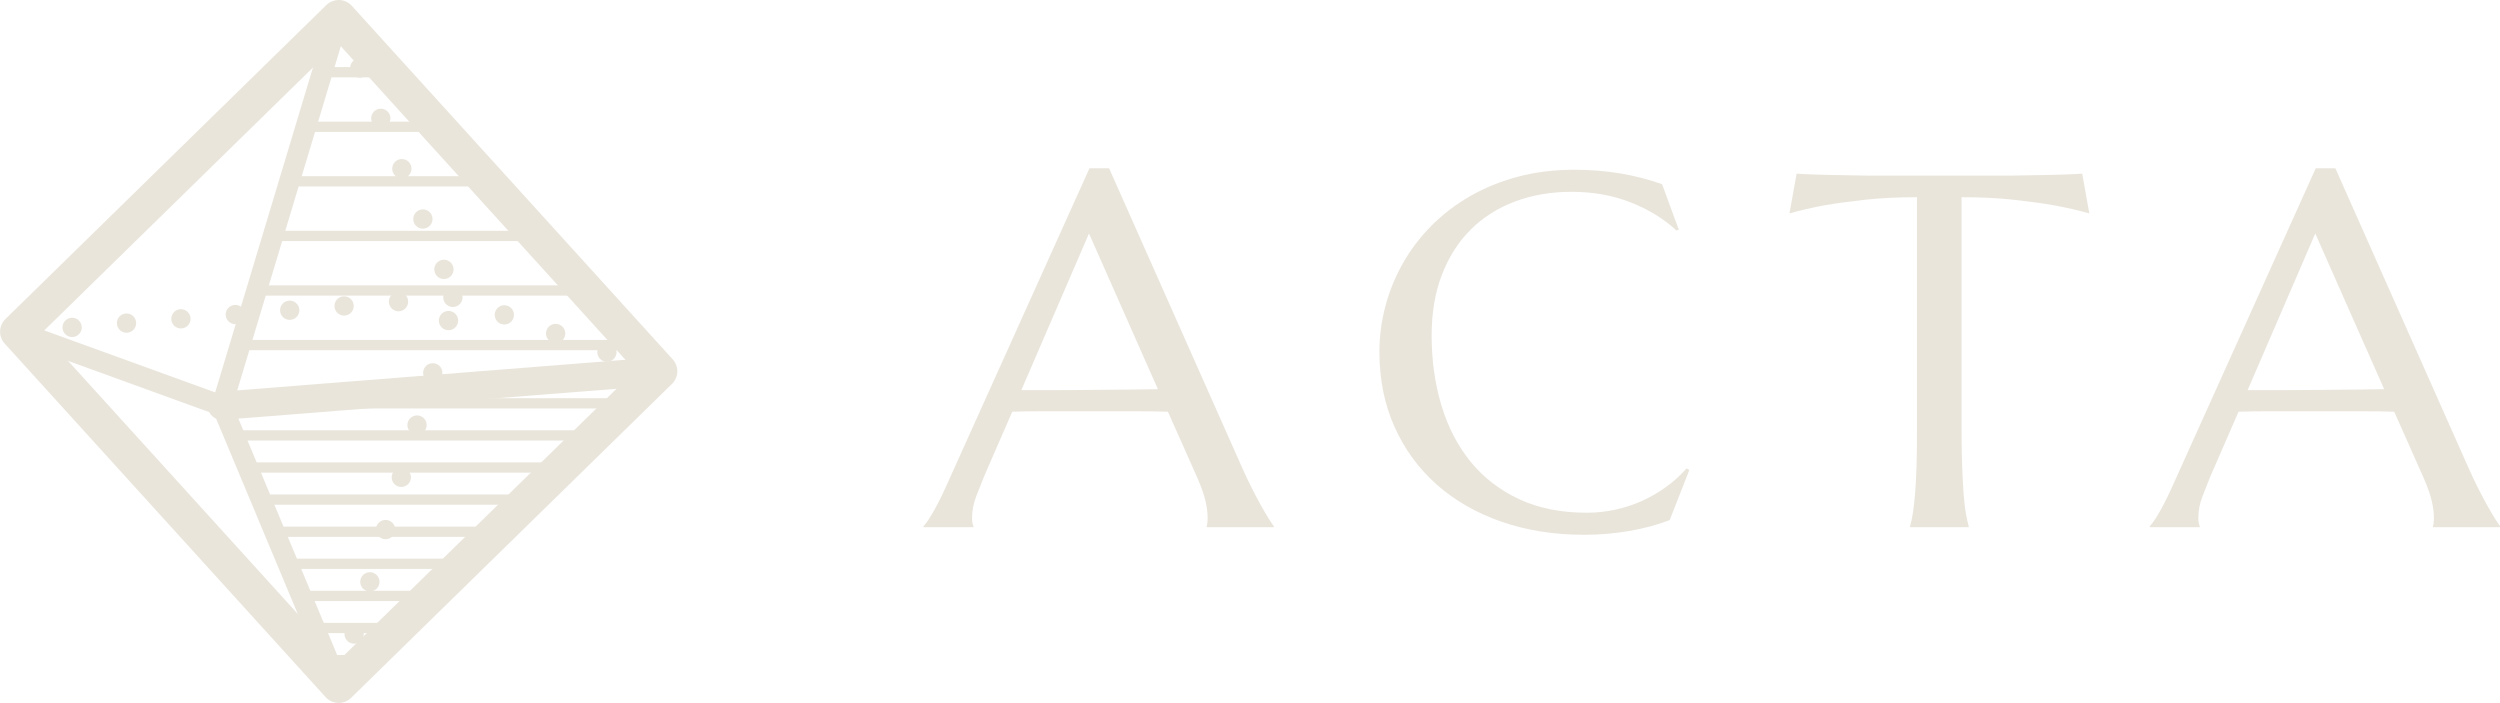
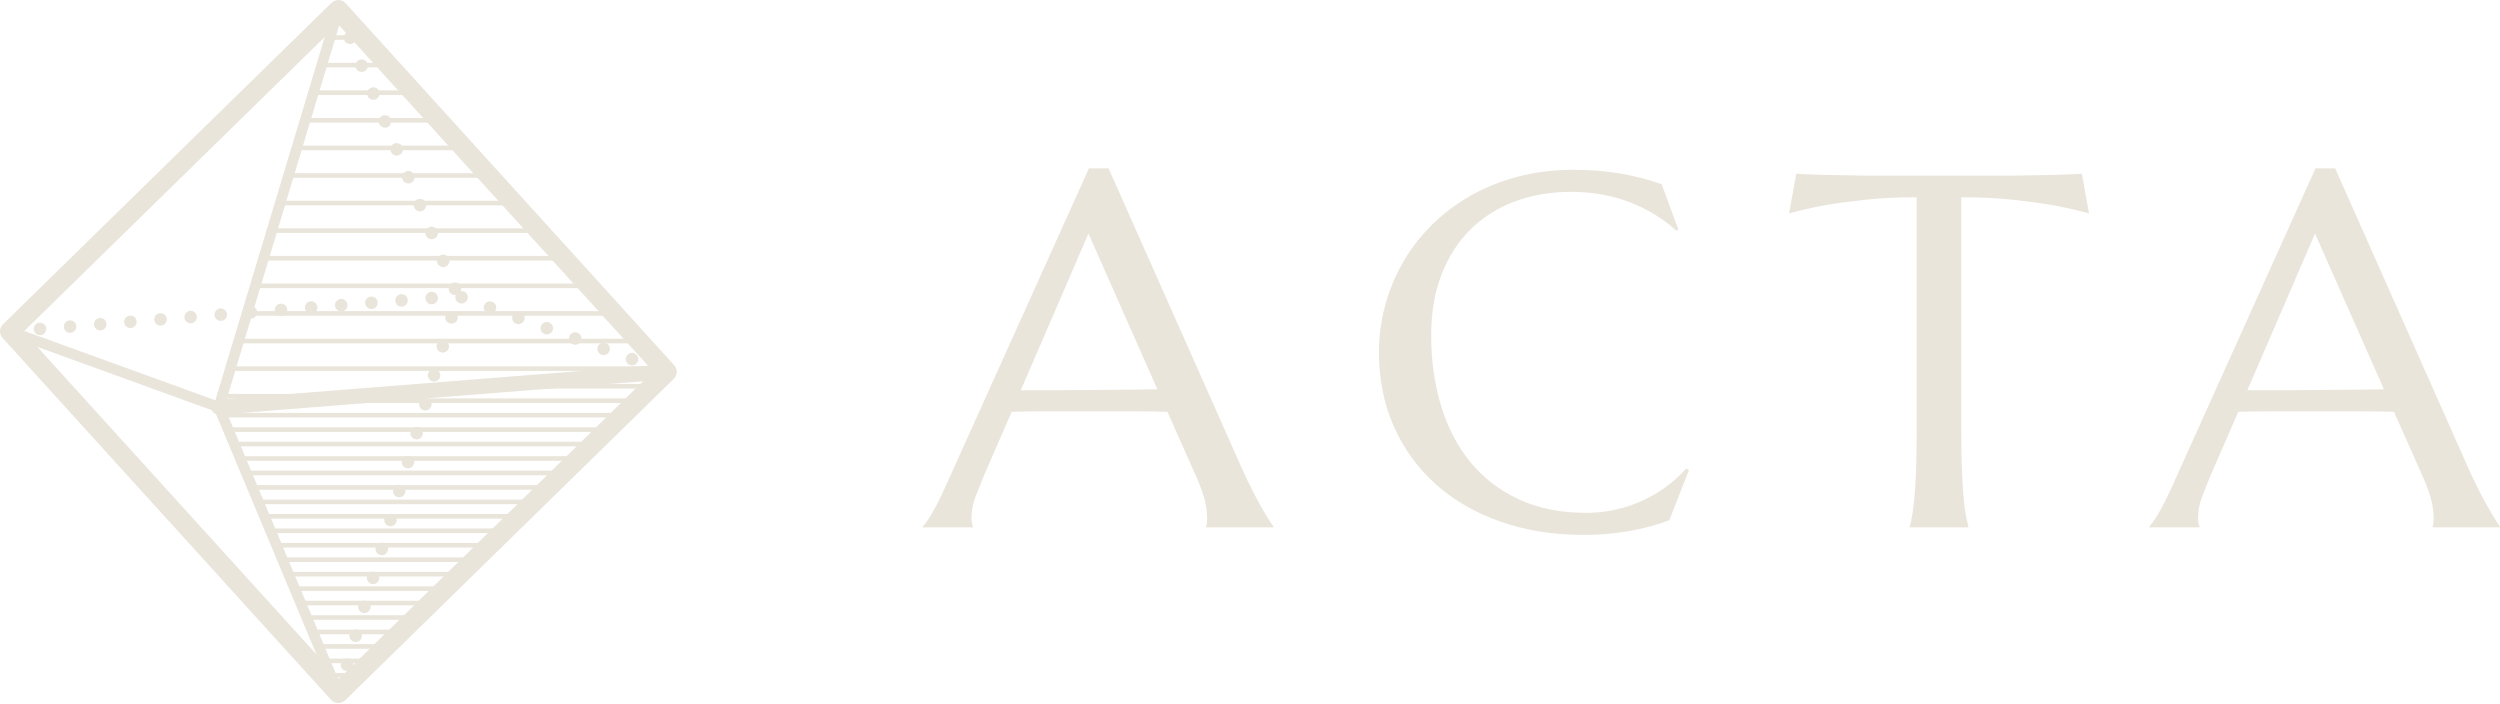
- <svg xmlns="http://www.w3.org/2000/svg" width="1820.96" height="512">
-   <svg x="0" y="0" width="1820.96" height="512" viewBox="0 0 99.58 28">
-     <svg viewBox="-2.75 -2.75 105.5 109.5" fill="none" stroke="#e9e5db" stroke-linecap="round" stroke-linejoin="round" x="0" y="0" width="26.98" height="28">
-       <path d="M47.44 8.5H57.72M44.88 17H65.43M42.32 25.5H73.15M39.77 34H80.86M37.21 42.5H88.58M34.65 51H96.3" stroke-width="1.6" />
-       <path d="M36.62 60.08H94.89M33.73 65.08H89.78M35.82 70.08H84.67M37.91 75.08H79.56M40 80.08H74.45M42.09 85.08H69.34M44.18 90.08H64.23M46.27 95.08H59.12M48.36 100.08H54.01" stroke-width="1.6" />
-       <path d="M0 48.92L68.2 43.54L100 55.08M50 0L68.2 43.54L50 104" stroke-width="3" stroke-dasharray="0 8.5" />
-       <path d="M50 0L31.8 60.46L50 104M0 48.92L31.8 60.46" stroke-width="3.2" />
-       <path d="M31.8 60.46L100 55.08" stroke-width="4.4" />
-       <path d="M50 0L100 55.08L50 104L0 48.92Z" stroke-width="5.5" />
-     </svg>
-     <g transform="translate(36.98 21) scale(0.009765625)" fill="#e9e5db">
-       <path transform="translate(0 0)" d="M1135 0V-4Q1137-9 1138-19Q1139-29 1139-37Q1139-68 1130.5-105.5Q1122-143 1098-199L977-471Q921-473 828-473Q735-473 627-473Q548-473 474.5-473Q401-473 342-471L227-207Q212-170 195-126Q178-82 178-37Q178-24 180-15.5Q182-7 184-4V0H-20V-4Q-2-23 25-71.5Q52-120 84-193L657-1464H737L1280-242Q1299-199 1319.5-158.5Q1340-118 1358-86Q1376-54 1390-32Q1404-10 1409-4V0ZM487-559Q545-559 606-559.5Q667-560 725.5-560.5Q784-561 838-561.5Q892-562 936-563L655-1198L379-559Z" />
-       <path transform="translate(1757.64 0)" d="M1303-1214 1294-1210Q1216-1282 1106.5-1325Q997-1368 866-1368Q740-1368 635-1328.5Q530-1289 454.5-1214Q379-1139 337-1030Q295-921 295-782Q295-629 335-496.5Q375-364 454-267Q533-170 651.5-114.5Q770-59 928-59Q985-59 1042-71Q1099-83 1151.5-106.5Q1204-130 1250.5-163.5Q1297-197 1335-240L1346-233L1266-29Q1191 0 1100.5 15.5Q1010 31 918 31Q733 31 579.5-22.5Q426-76 315.5-174Q205-272 143.5-409.5Q82-547 82-715Q82-810 106.5-902Q131-994 178-1077Q225-1160 294-1229.5Q363-1299 451.5-1350Q540-1401 646.5-1429.5Q753-1458 877-1458Q1070-1458 1235-1399Z" />
-       <path transform="translate(3512.28 0)" d="M520-1346Q402-1346 307-1335.5Q212-1325 143-1313Q63-1298 0-1280L29-1442Q41-1441 65-1440Q89-1439 118.5-1438Q148-1437 180.5-1436.5Q213-1436 242-1435.5Q271-1435 293.5-1434.5Q316-1434 326-1434H897Q907-1434 929.5-1434.5Q952-1435 981-1435.5Q1010-1436 1042.5-1436.5Q1075-1437 1104.5-1438Q1134-1439 1158-1440Q1182-1441 1194-1442L1223-1280Q1159-1298 1079-1313Q1010-1325 915-1335.5Q820-1346 702-1346V-391Q702-306 704.5-242.5Q707-179 710.5-133Q714-87 719.5-56Q725-25 731-4V0H492V-4Q498-25 503-56Q508-87 512-133Q516-179 518-242.5Q520-306 520-391Z" />
-       <path transform="translate(5001.92 0)" d="M1135 0V-4Q1137-9 1138-19Q1139-29 1139-37Q1139-68 1130.5-105.5Q1122-143 1098-199L977-471Q921-473 828-473Q735-473 627-473Q548-473 474.5-473Q401-473 342-471L227-207Q212-170 195-126Q178-82 178-37Q178-24 180-15.5Q182-7 184-4V0H-20V-4Q-2-23 25-71.5Q52-120 84-193L657-1464H737L1280-242Q1299-199 1319.5-158.5Q1340-118 1358-86Q1376-54 1390-32Q1404-10 1409-4V0ZM487-559Q545-559 606-559.5Q667-560 725.5-560.5Q784-561 838-561.5Q892-562 936-563L655-1198L379-559Z" />
-     </g>
+ <svg xmlns="http://www.w3.org/2000/svg" viewBox="0 0 99.56 28" width="1820.52" height="512">
+   <svg viewBox="-1.5 -1.5 103 107" fill="none" stroke="#e9e5db" stroke-linecap="round" stroke-linejoin="round" x="0" y="0" width="26.95" height="28">
+     <path d="M48.74 4.2H53.81M47.47 8.4H57.63M46.21 12.6H61.44M44.94 16.8H65.25M43.68 21H69.06M42.41 25.2H72.88M41.15 29.4H76.69M39.89 33.6H80.5M38.62 37.8H84.31M37.36 42H88.13M36.09 46.2H91.94M34.83 50.4H95.75M33.56 54.6H99.56M32.3 58.8H52.84" stroke-width="0.7" />
+     <path d="M72.11 57.28H97.75M44.22 59.48H95.5M32.31 61.68H93.25M33.23 63.88H91.01M34.15 66.08H88.76M35.07 68.28H86.51M35.99 70.48H84.26M36.91 72.68H82.01M37.83 74.88H79.76M38.75 77.08H77.51M39.67 79.28H75.27M40.59 81.48H73.02M41.51 83.68H70.77M42.43 85.88H68.52M43.35 88.08H66.27M44.26 90.28H64.02M45.18 92.48H61.77M46.1 94.68H59.53M47.02 96.88H57.28M47.94 99.08H55.03M48.86 101.28H52.78" stroke-width="0.7" />
+     <path d="M0 48.92L68.2 43.54L100 55.08M50 0L68.2 43.54L50 104" stroke-width="1.9" stroke-dasharray="0 4.6" />
+     <path d="M50 0L31.8 60.46L50 104M0 48.92L31.8 60.46" stroke-width="1.6" />
+     <path d="M31.8 60.46L100 55.08" stroke-width="2.3" />
+     <path d="M50 0L100 55.08L50 104L0 48.92Z" stroke-width="3" />
  </svg>
+   <g transform="translate(36.95 21) scale(0.009765625)" fill="#e9e5db">
+     <path transform="translate(0 0)" d="M1135 0V-4Q1137-9 1138-19Q1139-29 1139-37Q1139-68 1130.5-105.5Q1122-143 1098-199L977-471Q921-473 828-473Q735-473 627-473Q548-473 474.5-473Q401-473 342-471L227-207Q212-170 195-126Q178-82 178-37Q178-24 180-15.5Q182-7 184-4V0H-20V-4Q-2-23 25-71.5Q52-120 84-193L657-1464H737L1280-242Q1299-199 1319.5-158.5Q1340-118 1358-86Q1376-54 1390-32Q1404-10 1409-4V0ZM487-559Q545-559 606-559.5Q667-560 725.5-560.5Q784-561 838-561.5Q892-562 936-563L655-1198L379-559Z" />
+     <path transform="translate(1757.64 0)" d="M1303-1214 1294-1210Q1216-1282 1106.5-1325Q997-1368 866-1368Q740-1368 635-1328.5Q530-1289 454.5-1214Q379-1139 337-1030Q295-921 295-782Q295-629 335-496.5Q375-364 454-267Q533-170 651.5-114.5Q770-59 928-59Q985-59 1042-71Q1099-83 1151.5-106.5Q1204-130 1250.5-163.5Q1297-197 1335-240L1346-233L1266-29Q1191 0 1100.5 15.5Q1010 31 918 31Q733 31 579.5-22.5Q426-76 315.5-174Q205-272 143.5-409.5Q82-547 82-715Q82-810 106.5-902Q131-994 178-1077Q225-1160 294-1229.5Q363-1299 451.5-1350Q540-1401 646.5-1429.5Q753-1458 877-1458Q1070-1458 1235-1399Z" />
+     <path transform="translate(3512.28 0)" d="M520-1346Q402-1346 307-1335.5Q212-1325 143-1313Q63-1298 0-1280L29-1442Q41-1441 65-1440Q89-1439 118.5-1438Q148-1437 180.5-1436.5Q213-1436 242-1435.5Q271-1435 293.5-1434.5Q316-1434 326-1434H897Q907-1434 929.5-1434.5Q952-1435 981-1435.5Q1010-1436 1042.5-1436.5Q1075-1437 1104.5-1438Q1134-1439 1158-1440Q1182-1441 1194-1442L1223-1280Q1159-1298 1079-1313Q1010-1325 915-1335.5Q820-1346 702-1346V-391Q702-306 704.5-242.5Q707-179 710.5-133Q714-87 719.5-56Q725-25 731-4V0H492V-4Q498-25 503-56Q508-87 512-133Q516-179 518-242.5Q520-306 520-391Z" />
+     <path transform="translate(5001.92 0)" d="M1135 0V-4Q1137-9 1138-19Q1139-29 1139-37Q1139-68 1130.5-105.5Q1122-143 1098-199L977-471Q921-473 828-473Q735-473 627-473Q548-473 474.5-473Q401-473 342-471L227-207Q212-170 195-126Q178-82 178-37Q178-24 180-15.5Q182-7 184-4V0H-20V-4Q-2-23 25-71.5Q52-120 84-193L657-1464H737L1280-242Q1299-199 1319.5-158.5Q1340-118 1358-86Q1376-54 1390-32Q1404-10 1409-4V0ZM487-559Q545-559 606-559.5Q667-560 725.5-560.5Q784-561 838-561.5Q892-562 936-563L655-1198L379-559Z" />
+   </g>
</svg>
